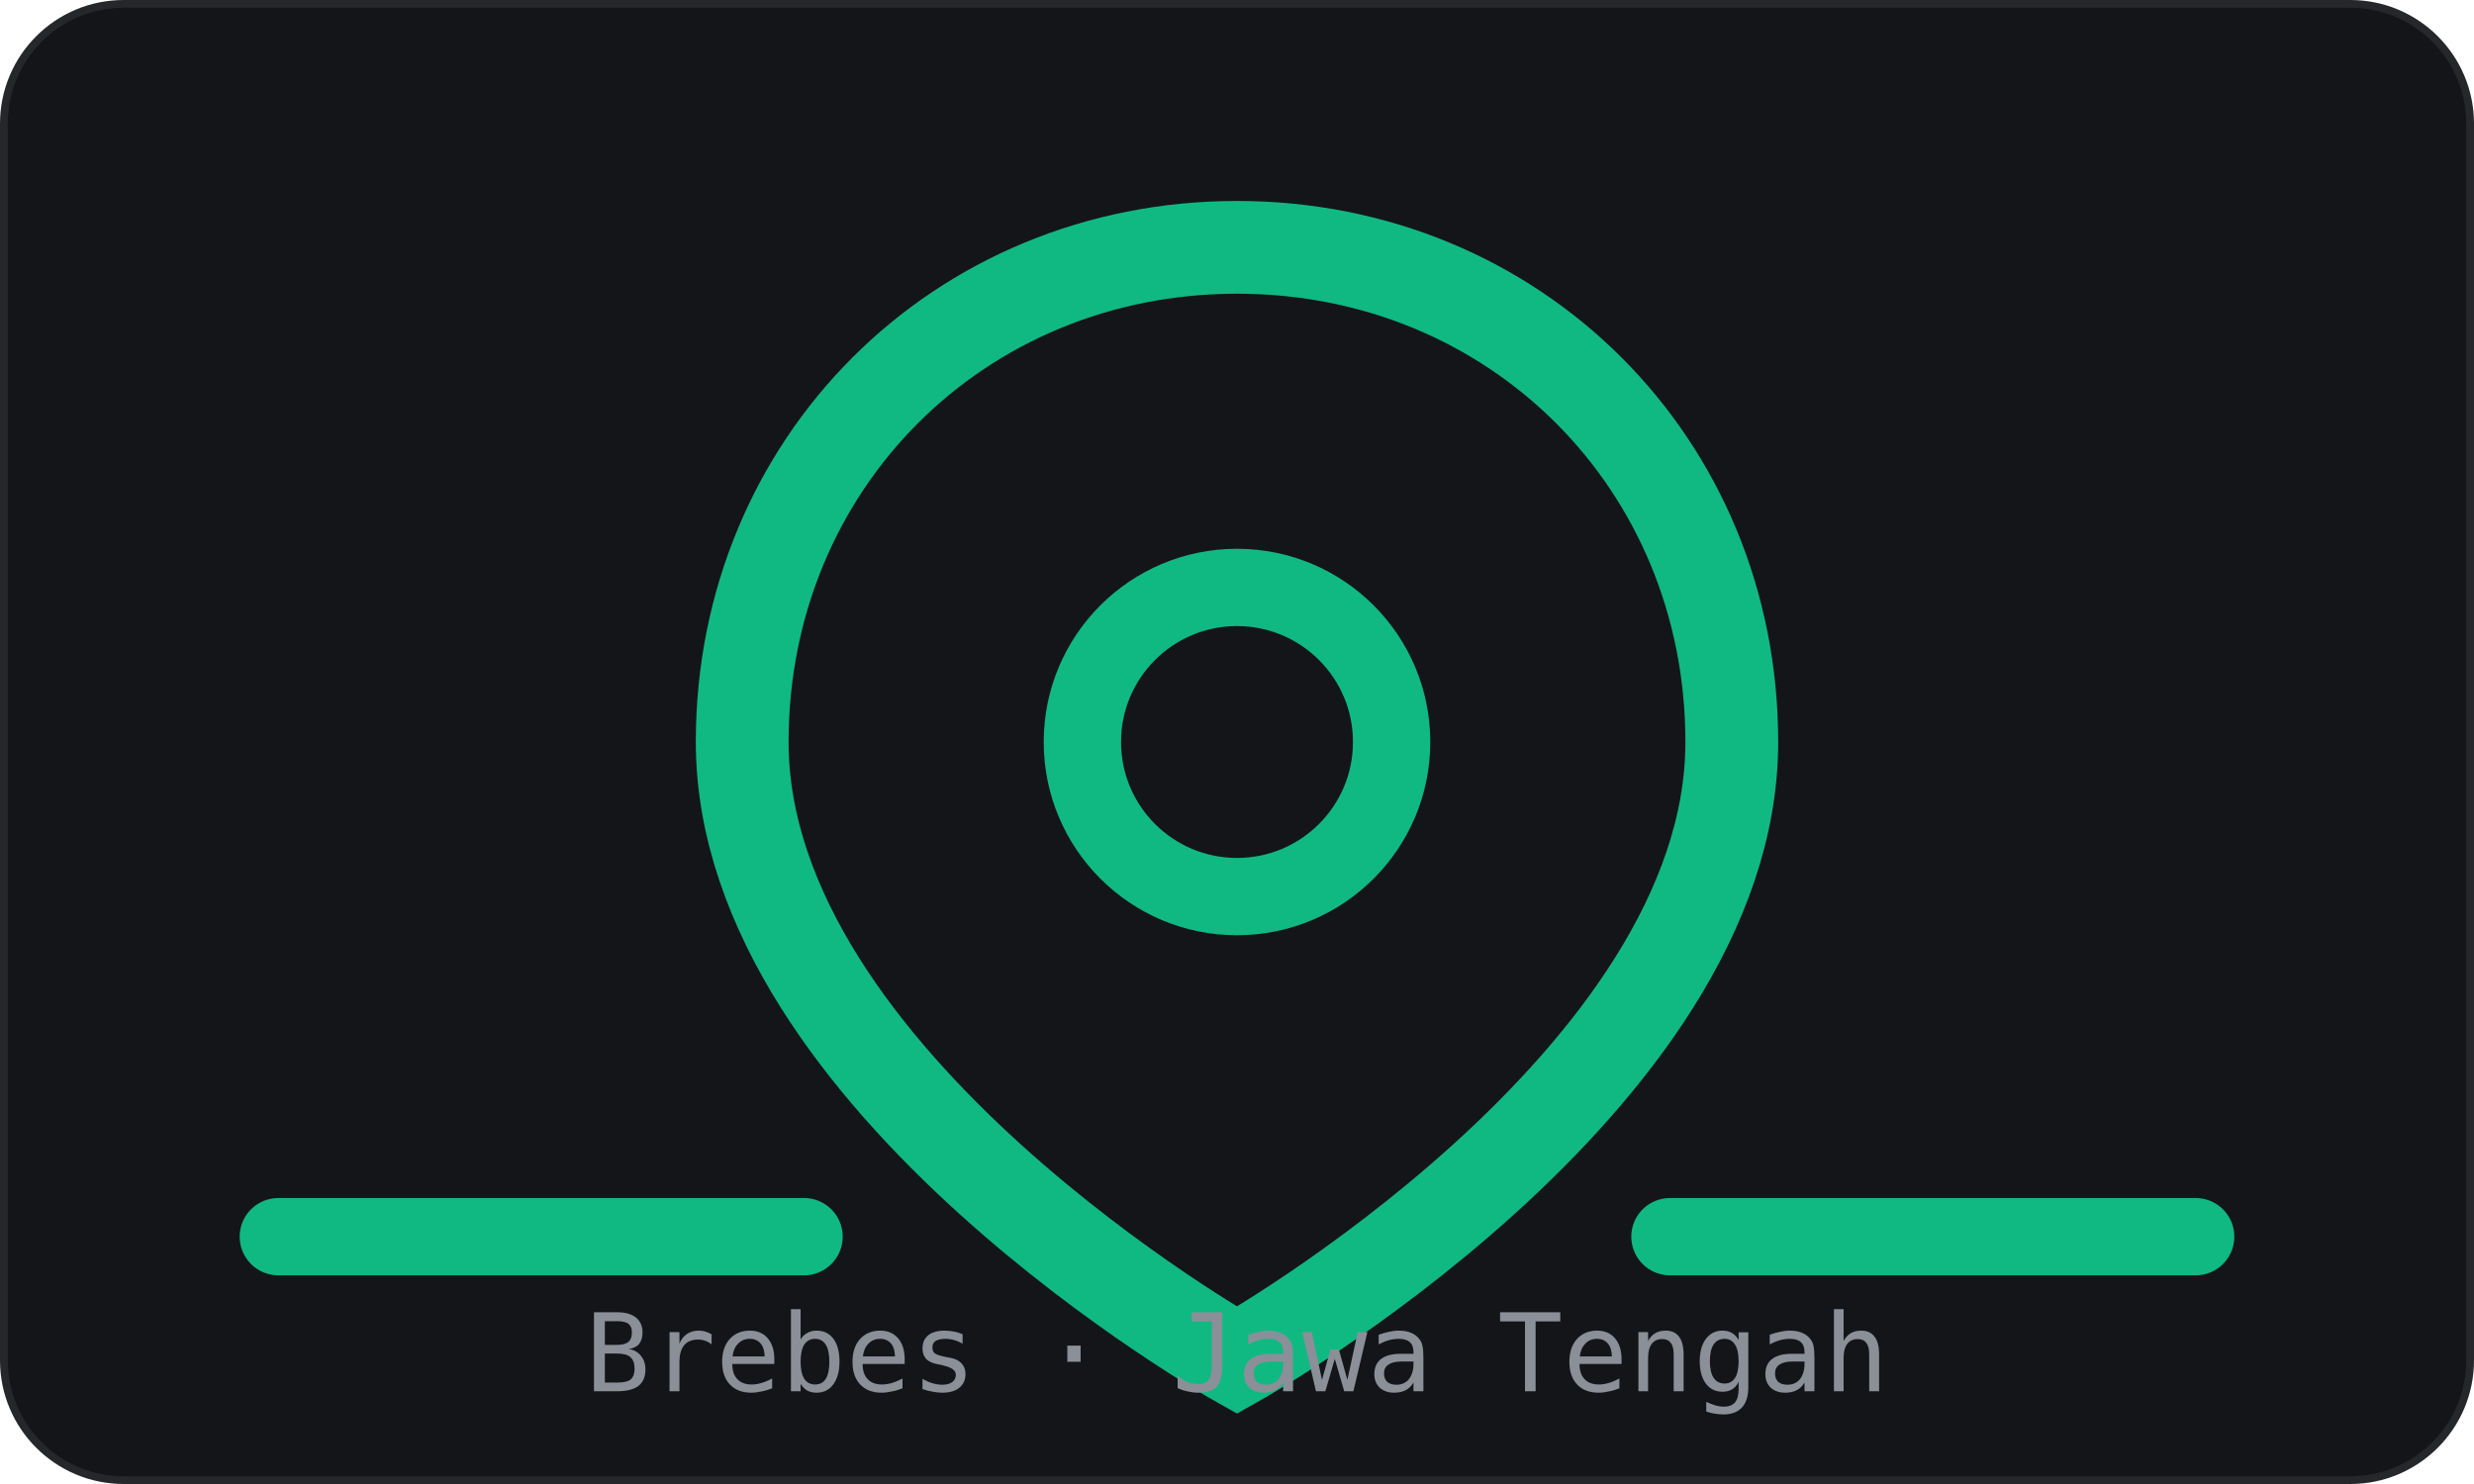
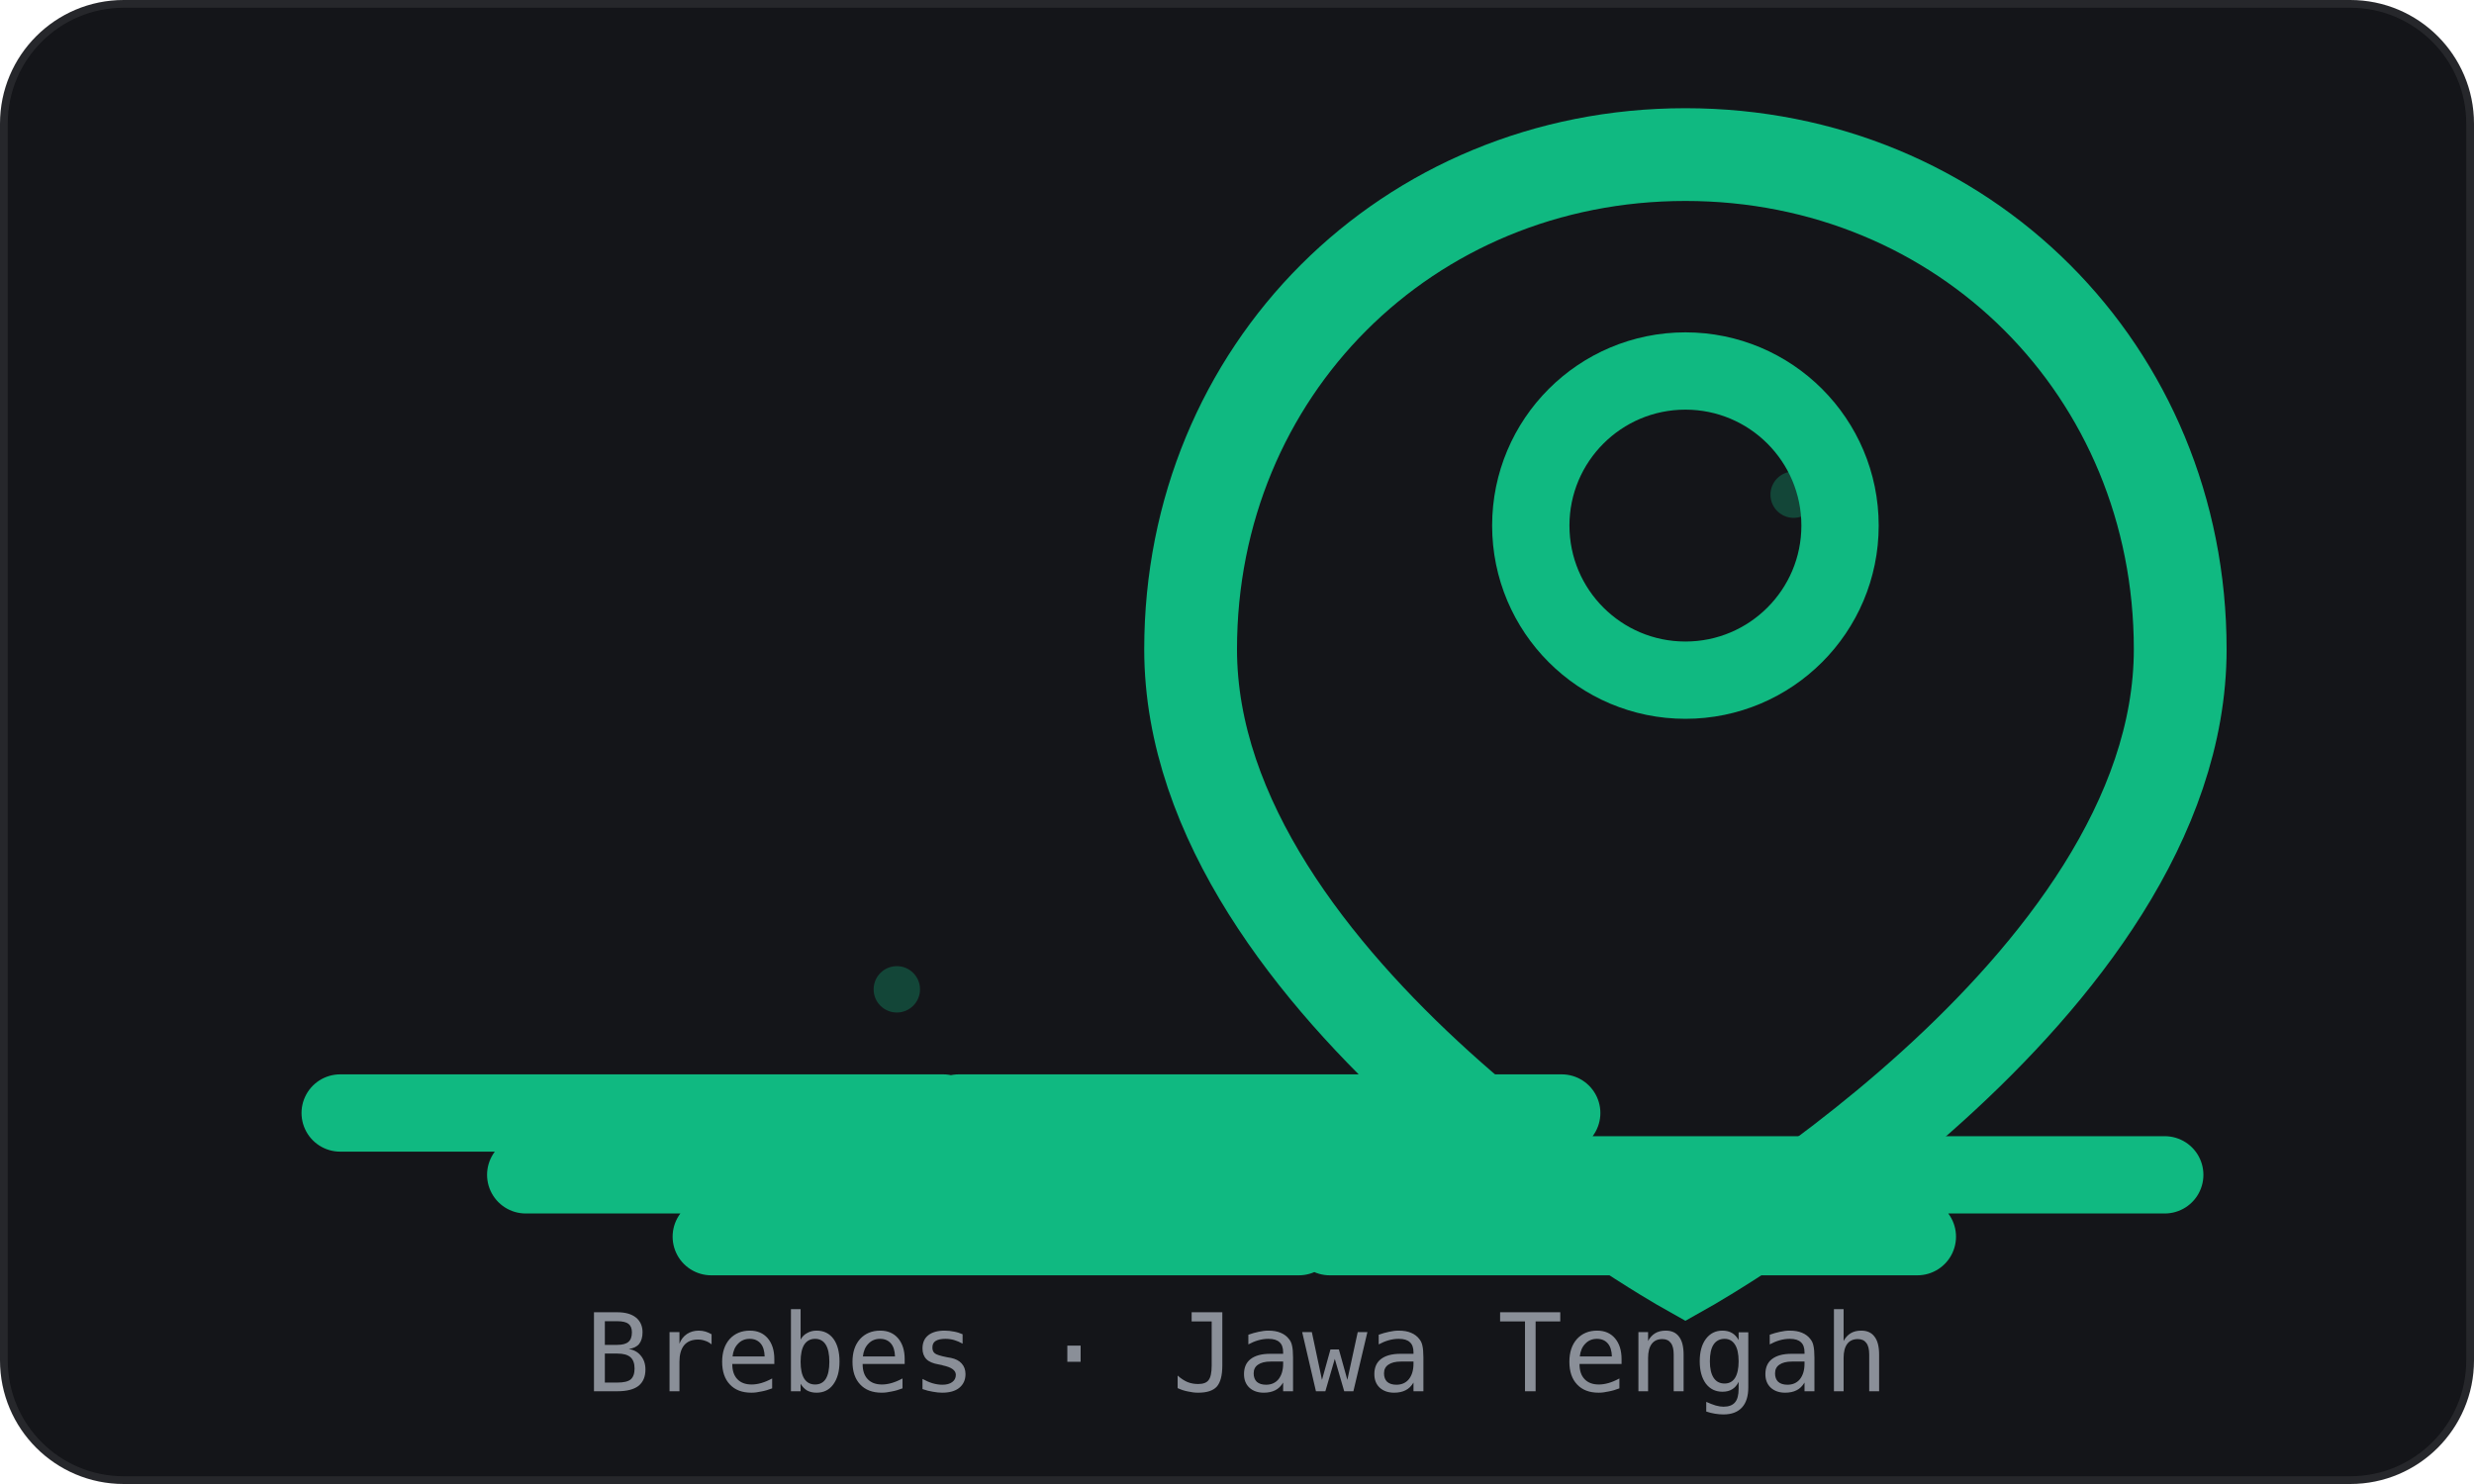
<svg xmlns="http://www.w3.org/2000/svg" viewBox="0 0 160 96" role="img">
  <rect width="160" height="96" rx="8" fill="#141519" stroke="rgba(255,255,255,0.08)" />
-   <path d="M80 16c-18 0-32 14-32 32 0 22 32 40 32 40s32-18 32-40c0-18-14-32-32-32Z" fill="none" stroke="#10b981" stroke-width="6" />
-   <circle cx="80" cy="48" r="10" fill="none" stroke="#10b981" stroke-width="5" />
-   <path d="M18 80h34m56 0h34" stroke="#10b981" stroke-width="5" stroke-linecap="round" />
+   <circle cx="116" cy="32" r="1.5" fill="#10b981" opacity="0.3" />
+   <circle cx="58" cy="64" r="1.5" fill="#10b981" opacity="0.3" />
+   <circle cx="140" cy="46" r="1.5" fill="#10b981" opacity="0.3" />
+   <path d="M109 10c-18 0-32 14-32 32 0 22 32 40 32 40s32-18 32-40c0-18-14-32-32-32Z" fill="none" stroke="#10b981" stroke-width="6" />
+   <circle cx="109" cy="34" r="10" fill="none" stroke="#10b981" stroke-width="5" />
+   <path d="M22 72h39m1 0h39 M34 76h66m-26 0h66 M46 80h38m2 0h38 " stroke="#10b981" stroke-width="5" stroke-linecap="round" />
  <text x="80" y="90" font-family="monospace" font-size="7" fill="#8a8f98" text-anchor="middle">Brebes · Jawa Tengah</text>
</svg>
